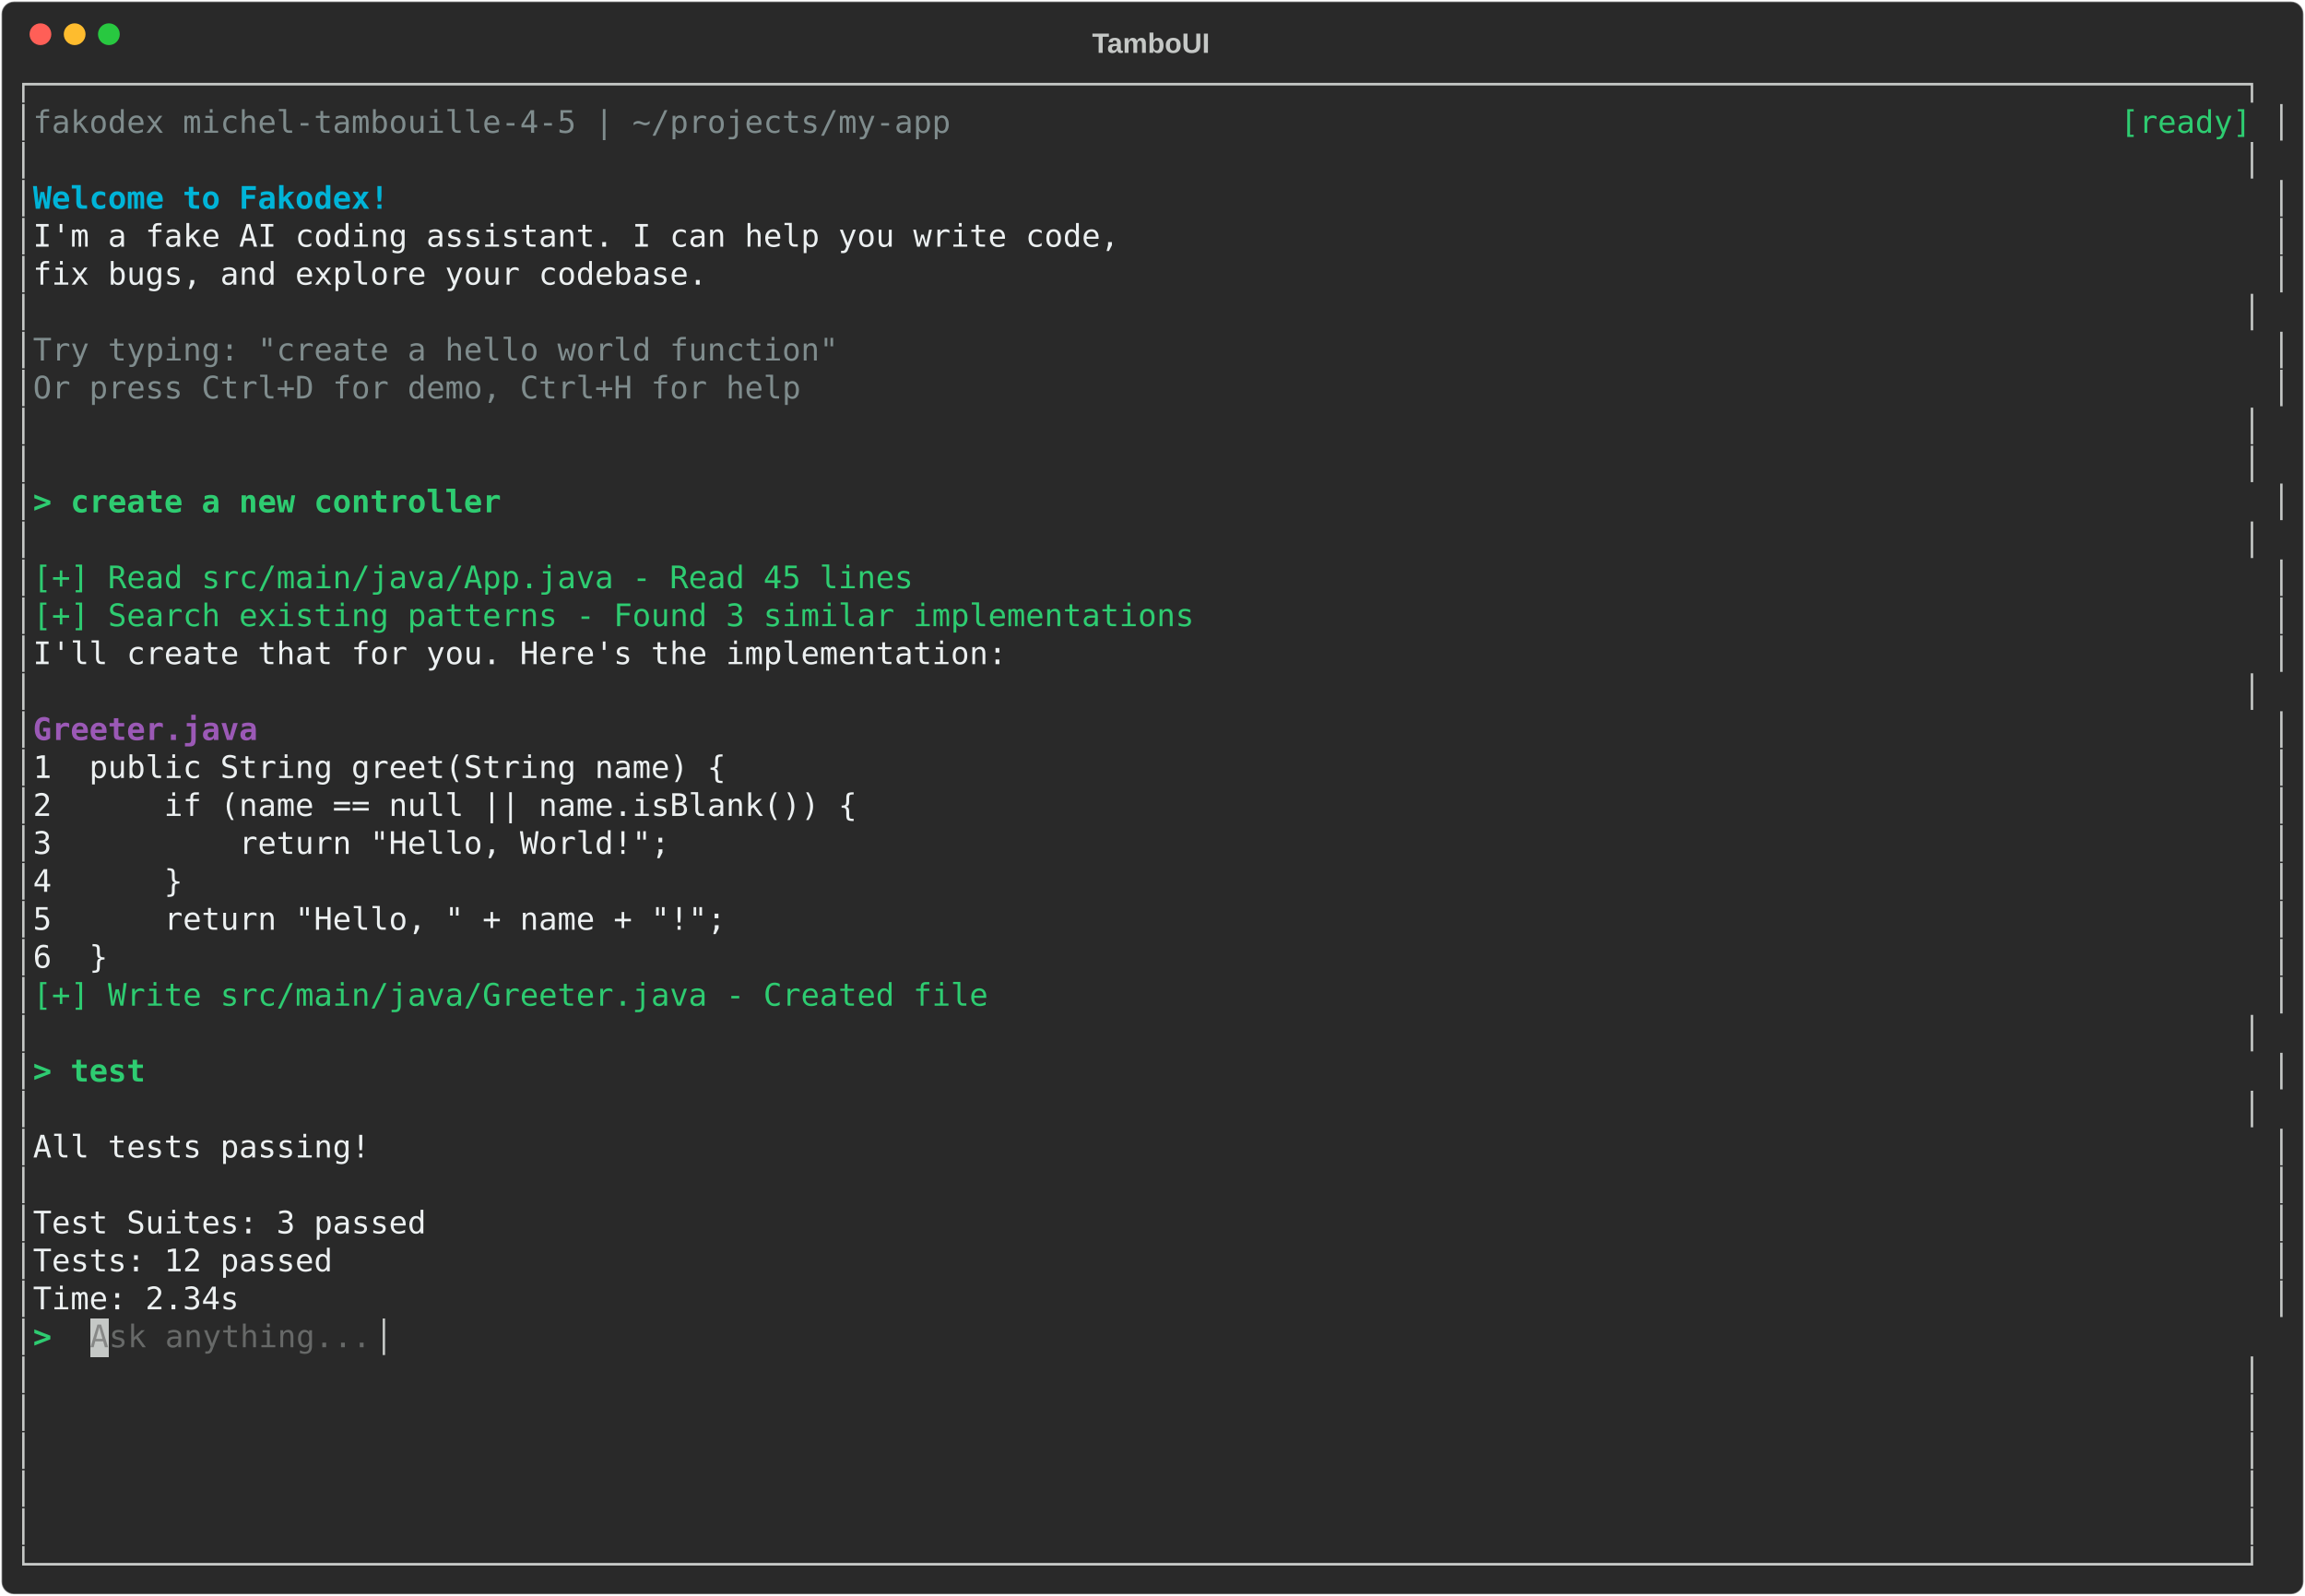
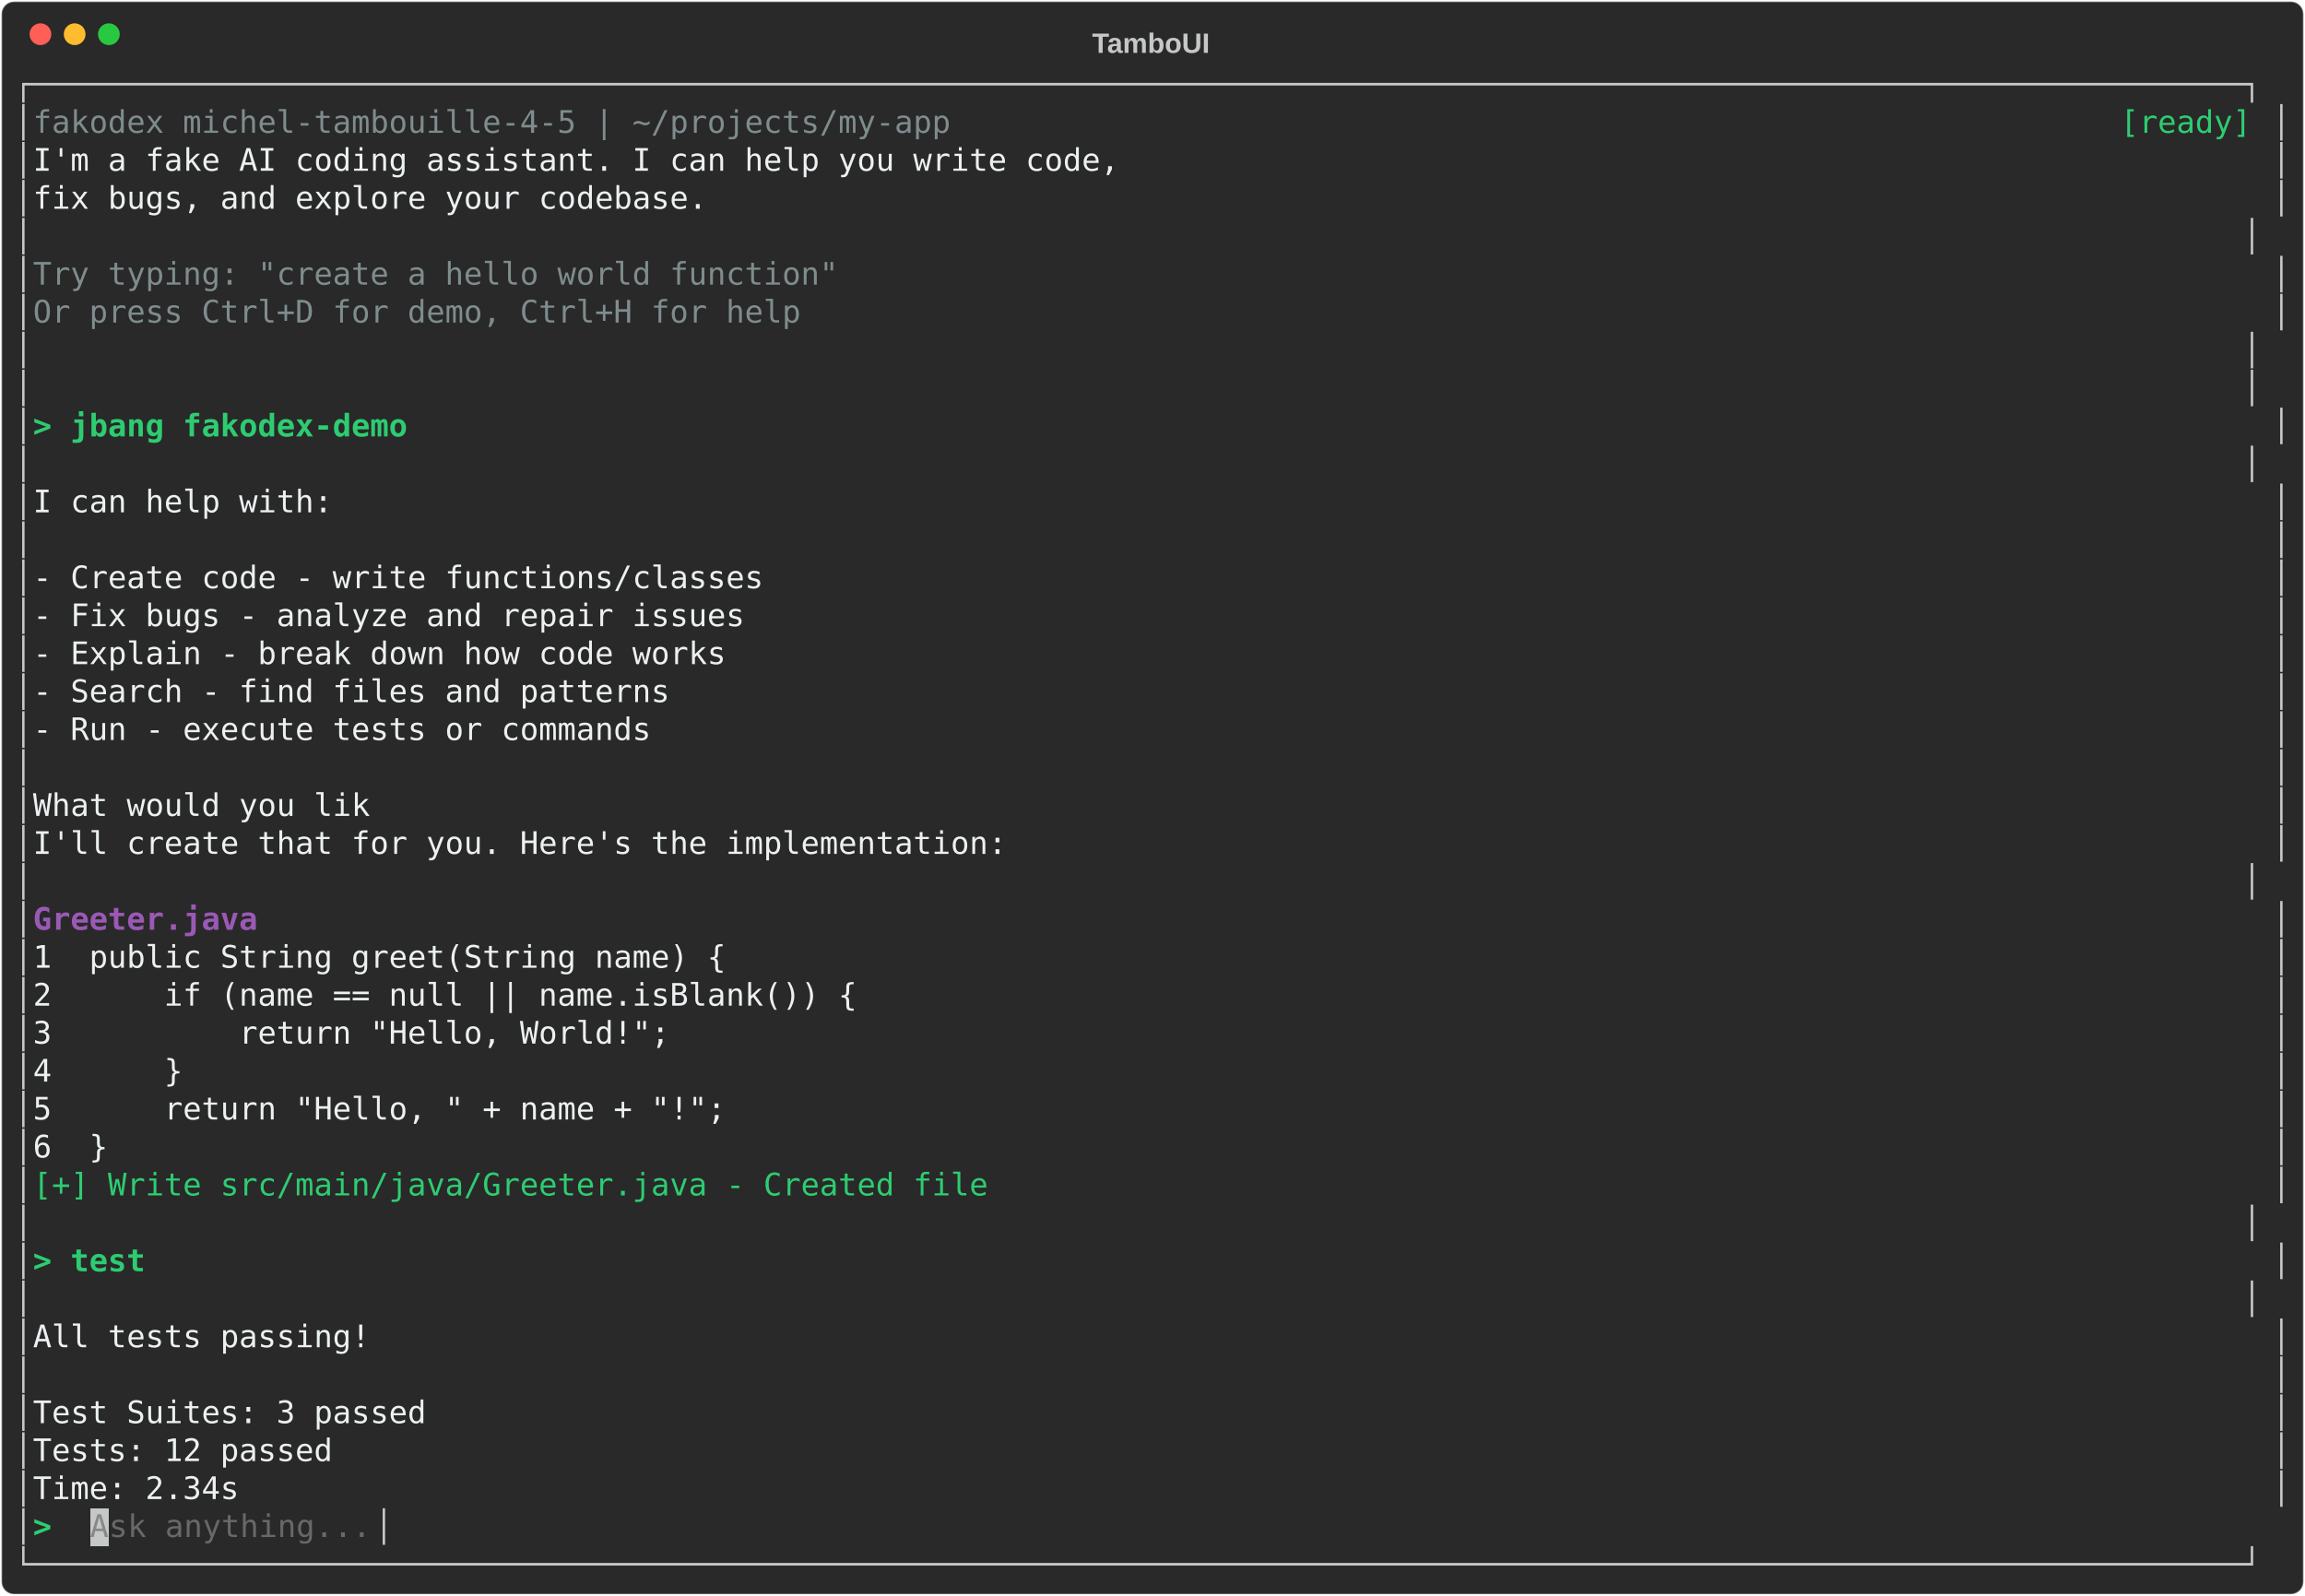
<svg xmlns="http://www.w3.org/2000/svg" class="rich-terminal" viewBox="0 0 1482 1026">
-   <style>    @font-face {        font-family: "Fira Code";        src: local("FiraCode-Regular"),                url("https://cdnjs.cloudflare.com/ajax/libs/firacode/6.2.0/woff2/FiraCode-Regular.woff2") format("woff2"),                url("https://cdnjs.cloudflare.com/ajax/libs/firacode/6.2.0/woff/FiraCode-Regular.woff") format("woff");        font-style: normal;        font-weight: 400;    }    @font-face {        font-family: "Fira Code";        src: local("FiraCode-Bold"),                url("https://cdnjs.cloudflare.com/ajax/libs/firacode/6.2.0/woff2/FiraCode-Bold.woff2") format("woff2"),                url("https://cdnjs.cloudflare.com/ajax/libs/firacode/6.2.0/woff/FiraCode-Bold.woff") format("woff");        font-style: bold;        font-weight: 700;    }    .terminal-2497212336-matrix {        font-family: Fira Code, monospace;        font-size: 20px;        line-height: 24.4px;        font-variant-east-asian: full-width;    }    .terminal-2497212336-title {        font-size: 18px;        font-weight: bold;        font-family: arial;    }    .terminal-2497212336-r1 { fill: #c5c8c6 }.terminal-2497212336-r2 { fill: #7f8c8d }.terminal-2497212336-r3 { fill: #2ecc71 }.terminal-2497212336-r4 { fill: #00b4d8;font-weight: bold }.terminal-2497212336-r5 { fill: #ecf0f1 }.terminal-2497212336-r6 { fill: #2ecc71;font-weight: bold }.terminal-2497212336-r7 { fill: #9b59b6;font-weight: bold }.terminal-2497212336-r8 { fill: #878887 }.terminal-2497212336-r9 { fill: #676968 }    </style>
+   <style>    @font-face {        font-family: "Fira Code";        src: local("FiraCode-Regular"),                url("https://cdnjs.cloudflare.com/ajax/libs/firacode/6.2.0/woff2/FiraCode-Regular.woff2") format("woff2"),                url("https://cdnjs.cloudflare.com/ajax/libs/firacode/6.2.0/woff/FiraCode-Regular.woff") format("woff");        font-style: normal;        font-weight: 400;    }    @font-face {        font-family: "Fira Code";        src: local("FiraCode-Bold"),                url("https://cdnjs.cloudflare.com/ajax/libs/firacode/6.2.0/woff2/FiraCode-Bold.woff2") format("woff2"),                url("https://cdnjs.cloudflare.com/ajax/libs/firacode/6.2.0/woff/FiraCode-Bold.woff") format("woff");        font-style: bold;        font-weight: 700;    }    .terminal-1453280501-matrix {        font-family: Fira Code, monospace;        font-size: 20px;        line-height: 24.4px;        font-variant-east-asian: full-width;    }    .terminal-1453280501-title {        font-size: 18px;        font-weight: bold;        font-family: arial;    }    .terminal-1453280501-r1 { fill: #c5c8c6 }.terminal-1453280501-r2 { fill: #7f8c8d }.terminal-1453280501-r3 { fill: #2ecc71 }.terminal-1453280501-r4 { fill: #ecf0f1 }.terminal-1453280501-r5 { fill: #2ecc71;font-weight: bold }.terminal-1453280501-r6 { fill: #9b59b6;font-weight: bold }.terminal-1453280501-r7 { fill: #878887 }.terminal-1453280501-r8 { fill: #676968 }    </style>
  <defs>
-     <clipPath id="terminal-2497212336-clip-terminal">
+     <clipPath id="terminal-1453280501-clip-terminal">
      <rect x="0" y="0" width="1463" height="975" />
    </clipPath>
-     <clipPath id="terminal-2497212336-line-0">
+     <clipPath id="terminal-1453280501-line-0">
      <rect x="0" y="1.5" width="1464" height="24.65" />
    </clipPath>
-     <clipPath id="terminal-2497212336-line-1">
+     <clipPath id="terminal-1453280501-line-1">
      <rect x="0" y="25.9" width="1464" height="24.65" />
    </clipPath>
-     <clipPath id="terminal-2497212336-line-2">
+     <clipPath id="terminal-1453280501-line-2">
      <rect x="0" y="50.3" width="1464" height="24.65" />
    </clipPath>
-     <clipPath id="terminal-2497212336-line-3">
+     <clipPath id="terminal-1453280501-line-3">
      <rect x="0" y="74.7" width="1464" height="24.65" />
    </clipPath>
-     <clipPath id="terminal-2497212336-line-4">
+     <clipPath id="terminal-1453280501-line-4">
      <rect x="0" y="99.1" width="1464" height="24.65" />
    </clipPath>
-     <clipPath id="terminal-2497212336-line-5">
+     <clipPath id="terminal-1453280501-line-5">
      <rect x="0" y="123.5" width="1464" height="24.65" />
    </clipPath>
-     <clipPath id="terminal-2497212336-line-6">
+     <clipPath id="terminal-1453280501-line-6">
      <rect x="0" y="147.9" width="1464" height="24.65" />
    </clipPath>
-     <clipPath id="terminal-2497212336-line-7">
+     <clipPath id="terminal-1453280501-line-7">
      <rect x="0" y="172.3" width="1464" height="24.65" />
    </clipPath>
-     <clipPath id="terminal-2497212336-line-8">
+     <clipPath id="terminal-1453280501-line-8">
      <rect x="0" y="196.7" width="1464" height="24.65" />
    </clipPath>
-     <clipPath id="terminal-2497212336-line-9">
+     <clipPath id="terminal-1453280501-line-9">
      <rect x="0" y="221.1" width="1464" height="24.65" />
    </clipPath>
-     <clipPath id="terminal-2497212336-line-10">
+     <clipPath id="terminal-1453280501-line-10">
      <rect x="0" y="245.5" width="1464" height="24.65" />
    </clipPath>
-     <clipPath id="terminal-2497212336-line-11">
+     <clipPath id="terminal-1453280501-line-11">
      <rect x="0" y="269.9" width="1464" height="24.65" />
    </clipPath>
-     <clipPath id="terminal-2497212336-line-12">
+     <clipPath id="terminal-1453280501-line-12">
      <rect x="0" y="294.3" width="1464" height="24.65" />
    </clipPath>
-     <clipPath id="terminal-2497212336-line-13">
+     <clipPath id="terminal-1453280501-line-13">
      <rect x="0" y="318.7" width="1464" height="24.65" />
    </clipPath>
-     <clipPath id="terminal-2497212336-line-14">
+     <clipPath id="terminal-1453280501-line-14">
      <rect x="0" y="343.1" width="1464" height="24.65" />
    </clipPath>
-     <clipPath id="terminal-2497212336-line-15">
+     <clipPath id="terminal-1453280501-line-15">
      <rect x="0" y="367.5" width="1464" height="24.65" />
    </clipPath>
-     <clipPath id="terminal-2497212336-line-16">
+     <clipPath id="terminal-1453280501-line-16">
      <rect x="0" y="391.9" width="1464" height="24.65" />
    </clipPath>
-     <clipPath id="terminal-2497212336-line-17">
+     <clipPath id="terminal-1453280501-line-17">
      <rect x="0" y="416.3" width="1464" height="24.65" />
    </clipPath>
-     <clipPath id="terminal-2497212336-line-18">
+     <clipPath id="terminal-1453280501-line-18">
      <rect x="0" y="440.7" width="1464" height="24.65" />
    </clipPath>
-     <clipPath id="terminal-2497212336-line-19">
+     <clipPath id="terminal-1453280501-line-19">
      <rect x="0" y="465.1" width="1464" height="24.65" />
    </clipPath>
-     <clipPath id="terminal-2497212336-line-20">
+     <clipPath id="terminal-1453280501-line-20">
      <rect x="0" y="489.5" width="1464" height="24.65" />
    </clipPath>
-     <clipPath id="terminal-2497212336-line-21">
+     <clipPath id="terminal-1453280501-line-21">
      <rect x="0" y="513.9" width="1464" height="24.65" />
    </clipPath>
-     <clipPath id="terminal-2497212336-line-22">
+     <clipPath id="terminal-1453280501-line-22">
      <rect x="0" y="538.3" width="1464" height="24.65" />
    </clipPath>
-     <clipPath id="terminal-2497212336-line-23">
+     <clipPath id="terminal-1453280501-line-23">
      <rect x="0" y="562.7" width="1464" height="24.65" />
    </clipPath>
-     <clipPath id="terminal-2497212336-line-24">
+     <clipPath id="terminal-1453280501-line-24">
      <rect x="0" y="587.1" width="1464" height="24.65" />
    </clipPath>
-     <clipPath id="terminal-2497212336-line-25">
+     <clipPath id="terminal-1453280501-line-25">
      <rect x="0" y="611.5" width="1464" height="24.65" />
    </clipPath>
-     <clipPath id="terminal-2497212336-line-26">
+     <clipPath id="terminal-1453280501-line-26">
      <rect x="0" y="635.9" width="1464" height="24.65" />
    </clipPath>
-     <clipPath id="terminal-2497212336-line-27">
+     <clipPath id="terminal-1453280501-line-27">
      <rect x="0" y="660.3" width="1464" height="24.65" />
    </clipPath>
-     <clipPath id="terminal-2497212336-line-28">
+     <clipPath id="terminal-1453280501-line-28">
      <rect x="0" y="684.7" width="1464" height="24.65" />
    </clipPath>
-     <clipPath id="terminal-2497212336-line-29">
+     <clipPath id="terminal-1453280501-line-29">
      <rect x="0" y="709.1" width="1464" height="24.65" />
    </clipPath>
-     <clipPath id="terminal-2497212336-line-30">
+     <clipPath id="terminal-1453280501-line-30">
      <rect x="0" y="733.5" width="1464" height="24.65" />
    </clipPath>
-     <clipPath id="terminal-2497212336-line-31">
+     <clipPath id="terminal-1453280501-line-31">
      <rect x="0" y="757.9" width="1464" height="24.65" />
    </clipPath>
-     <clipPath id="terminal-2497212336-line-32">
+     <clipPath id="terminal-1453280501-line-32">
      <rect x="0" y="782.3" width="1464" height="24.65" />
    </clipPath>
-     <clipPath id="terminal-2497212336-line-33">
+     <clipPath id="terminal-1453280501-line-33">
      <rect x="0" y="806.7" width="1464" height="24.65" />
    </clipPath>
-     <clipPath id="terminal-2497212336-line-34">
+     <clipPath id="terminal-1453280501-line-34">
      <rect x="0" y="831.1" width="1464" height="24.65" />
    </clipPath>
-     <clipPath id="terminal-2497212336-line-35">
+     <clipPath id="terminal-1453280501-line-35">
      <rect x="0" y="855.5" width="1464" height="24.65" />
    </clipPath>
-     <clipPath id="terminal-2497212336-line-36">
+     <clipPath id="terminal-1453280501-line-36">
      <rect x="0" y="879.9" width="1464" height="24.65" />
    </clipPath>
-     <clipPath id="terminal-2497212336-line-37">
+     <clipPath id="terminal-1453280501-line-37">
      <rect x="0" y="904.3" width="1464" height="24.65" />
    </clipPath>
-     <clipPath id="terminal-2497212336-line-38">
+     <clipPath id="terminal-1453280501-line-38">
      <rect x="0" y="928.7" width="1464" height="24.65" />
    </clipPath>
-     <clipPath id="terminal-2497212336-line-39">
+     <clipPath id="terminal-1453280501-line-39">
      <rect x="0" y="953.1" width="1464" height="24.65" />
    </clipPath>
  </defs>
  <rect fill="#292929" stroke="rgba(255,255,255,0.35)" stroke-width="1" x="1" y="1" width="1480" height="1024" rx="8" />
-   <text class="terminal-2497212336-title" fill="#c5c8c6" text-anchor="middle" x="740" y="34">TamboUI</text>
+   <text class="terminal-1453280501-title" fill="#c5c8c6" text-anchor="middle" x="740" y="34">TamboUI</text>
  <g transform="translate(26,22)">
    <circle cx="0" cy="0" r="7" fill="#ff5f57" />
    <circle cx="22" cy="0" r="7" fill="#febc2e" />
    <circle cx="44" cy="0" r="7" fill="#28c840" />
  </g>
-   <g transform="translate(9, 41)" clip-path="url(#terminal-2497212336-clip-terminal)">
-     <rect fill="#c5c8c6" x="48.8" y="806.7" width="12.2" height="24.65" shape-rendering="crispEdges" />
-     <g class="terminal-2497212336-matrix">
-       <text class="terminal-2497212336-r1" x="0" y="20" textLength="1464" clip-path="url(#terminal-2497212336-line-0)">┌──────────────────────────────────────────────────────────────────────────────────────────────────────────────────────┐</text>
-       <text class="terminal-2497212336-r1" x="0" y="44.4" textLength="12.2" clip-path="url(#terminal-2497212336-line-1)">│</text>
-       <text class="terminal-2497212336-r2" x="12.2" y="44.4" textLength="610" clip-path="url(#terminal-2497212336-line-1)"> fakodex michel-tambouille-4-5 | ~/projects/my-app</text>
-       <text class="terminal-2497212336-r3" x="1354.2" y="44.4" textLength="97.6" clip-path="url(#terminal-2497212336-line-1)">[ready] </text>
-       <text class="terminal-2497212336-r1" x="1451.8" y="44.4" textLength="12.2" clip-path="url(#terminal-2497212336-line-1)">│</text>
-       <text class="terminal-2497212336-r1" x="0" y="68.8" textLength="1464" clip-path="url(#terminal-2497212336-line-2)">│                                                                                                                      │</text>
-       <text class="terminal-2497212336-r1" x="0" y="93.2" textLength="12.2" clip-path="url(#terminal-2497212336-line-3)">│</text>
-       <text class="terminal-2497212336-r4" x="12.2" y="93.2" textLength="1439.6" clip-path="url(#terminal-2497212336-line-3)">  Welcome to Fakodex!                                                                                                 </text>
-       <text class="terminal-2497212336-r1" x="1451.8" y="93.2" textLength="12.2" clip-path="url(#terminal-2497212336-line-3)">│</text>
-       <text class="terminal-2497212336-r1" x="0" y="117.6" textLength="12.2" clip-path="url(#terminal-2497212336-line-4)">│</text>
-       <text class="terminal-2497212336-r5" x="12.2" y="117.6" textLength="1439.6" clip-path="url(#terminal-2497212336-line-4)">  I'm a fake AI coding assistant. I can help you write code,                                                          </text>
-       <text class="terminal-2497212336-r1" x="1451.8" y="117.6" textLength="12.2" clip-path="url(#terminal-2497212336-line-4)">│</text>
-       <text class="terminal-2497212336-r1" x="0" y="142" textLength="12.2" clip-path="url(#terminal-2497212336-line-5)">│</text>
-       <text class="terminal-2497212336-r5" x="12.2" y="142" textLength="1439.6" clip-path="url(#terminal-2497212336-line-5)">  fix bugs, and explore your codebase.                                                                                </text>
-       <text class="terminal-2497212336-r1" x="1451.8" y="142" textLength="12.2" clip-path="url(#terminal-2497212336-line-5)">│</text>
-       <text class="terminal-2497212336-r1" x="0" y="166.4" textLength="1464" clip-path="url(#terminal-2497212336-line-6)">│                                                                                                                      │</text>
-       <text class="terminal-2497212336-r1" x="0" y="190.8" textLength="12.2" clip-path="url(#terminal-2497212336-line-7)">│</text>
-       <text class="terminal-2497212336-r2" x="12.2" y="190.8" textLength="1439.6" clip-path="url(#terminal-2497212336-line-7)">  Try typing: "create a hello world function"                                                                         </text>
-       <text class="terminal-2497212336-r1" x="1451.8" y="190.8" textLength="12.2" clip-path="url(#terminal-2497212336-line-7)">│</text>
-       <text class="terminal-2497212336-r1" x="0" y="215.2" textLength="12.2" clip-path="url(#terminal-2497212336-line-8)">│</text>
-       <text class="terminal-2497212336-r2" x="12.2" y="215.2" textLength="1439.6" clip-path="url(#terminal-2497212336-line-8)">  Or press Ctrl+D for demo, Ctrl+H for help                                                                           </text>
-       <text class="terminal-2497212336-r1" x="1451.8" y="215.2" textLength="12.2" clip-path="url(#terminal-2497212336-line-8)">│</text>
-       <text class="terminal-2497212336-r1" x="0" y="239.6" textLength="1464" clip-path="url(#terminal-2497212336-line-9)">│                                                                                                                      │</text>
-       <text class="terminal-2497212336-r1" x="0" y="264" textLength="1464" clip-path="url(#terminal-2497212336-line-10)">│                                                                                                                      │</text>
-       <text class="terminal-2497212336-r1" x="0" y="288.4" textLength="12.2" clip-path="url(#terminal-2497212336-line-11)">│</text>
-       <text class="terminal-2497212336-r6" x="12.2" y="288.4" textLength="1439.6" clip-path="url(#terminal-2497212336-line-11)">&gt; create a new controller                                                                                             </text>
-       <text class="terminal-2497212336-r1" x="1451.8" y="288.4" textLength="12.2" clip-path="url(#terminal-2497212336-line-11)">│</text>
-       <text class="terminal-2497212336-r1" x="0" y="312.8" textLength="1464" clip-path="url(#terminal-2497212336-line-12)">│                                                                                                                      │</text>
-       <text class="terminal-2497212336-r1" x="0" y="337.2" textLength="12.2" clip-path="url(#terminal-2497212336-line-13)">│</text>
-       <text class="terminal-2497212336-r3" x="12.2" y="337.2" textLength="1439.6" clip-path="url(#terminal-2497212336-line-13)">  [+] Read src/main/java/App.java - Read 45 lines                                                                     </text>
-       <text class="terminal-2497212336-r1" x="1451.8" y="337.2" textLength="12.2" clip-path="url(#terminal-2497212336-line-13)">│</text>
-       <text class="terminal-2497212336-r1" x="0" y="361.6" textLength="12.2" clip-path="url(#terminal-2497212336-line-14)">│</text>
-       <text class="terminal-2497212336-r3" x="12.2" y="361.6" textLength="1439.6" clip-path="url(#terminal-2497212336-line-14)">  [+] Search existing patterns - Found 3 similar implementations                                                      </text>
-       <text class="terminal-2497212336-r1" x="1451.8" y="361.6" textLength="12.2" clip-path="url(#terminal-2497212336-line-14)">│</text>
-       <text class="terminal-2497212336-r1" x="0" y="386" textLength="12.2" clip-path="url(#terminal-2497212336-line-15)">│</text>
-       <text class="terminal-2497212336-r5" x="12.2" y="386" textLength="1439.6" clip-path="url(#terminal-2497212336-line-15)">  I'll create that for you. Here's the implementation:                                                                </text>
-       <text class="terminal-2497212336-r1" x="1451.8" y="386" textLength="12.2" clip-path="url(#terminal-2497212336-line-15)">│</text>
-       <text class="terminal-2497212336-r1" x="0" y="410.4" textLength="1464" clip-path="url(#terminal-2497212336-line-16)">│                                                                                                                      │</text>
-       <text class="terminal-2497212336-r1" x="0" y="434.8" textLength="12.2" clip-path="url(#terminal-2497212336-line-17)">│</text>
-       <text class="terminal-2497212336-r7" x="12.2" y="434.8" textLength="1439.6" clip-path="url(#terminal-2497212336-line-17)">  Greeter.java                                                                                                        </text>
-       <text class="terminal-2497212336-r1" x="1451.8" y="434.8" textLength="12.2" clip-path="url(#terminal-2497212336-line-17)">│</text>
-       <text class="terminal-2497212336-r1" x="0" y="459.2" textLength="12.2" clip-path="url(#terminal-2497212336-line-18)">│</text>
-       <text class="terminal-2497212336-r5" x="12.2" y="459.2" textLength="1439.6" clip-path="url(#terminal-2497212336-line-18)">    1  public String greet(String name) {                                                                             </text>
-       <text class="terminal-2497212336-r1" x="1451.8" y="459.2" textLength="12.2" clip-path="url(#terminal-2497212336-line-18)">│</text>
-       <text class="terminal-2497212336-r1" x="0" y="483.6" textLength="12.2" clip-path="url(#terminal-2497212336-line-19)">│</text>
-       <text class="terminal-2497212336-r5" x="12.2" y="483.6" textLength="1439.6" clip-path="url(#terminal-2497212336-line-19)">    2      if (name == null || name.isBlank()) {                                                                      </text>
-       <text class="terminal-2497212336-r1" x="1451.8" y="483.6" textLength="12.2" clip-path="url(#terminal-2497212336-line-19)">│</text>
-       <text class="terminal-2497212336-r1" x="0" y="508" textLength="12.2" clip-path="url(#terminal-2497212336-line-20)">│</text>
-       <text class="terminal-2497212336-r5" x="12.2" y="508" textLength="1439.6" clip-path="url(#terminal-2497212336-line-20)">    3          return "Hello, World!";                                                                                </text>
-       <text class="terminal-2497212336-r1" x="1451.8" y="508" textLength="12.2" clip-path="url(#terminal-2497212336-line-20)">│</text>
-       <text class="terminal-2497212336-r1" x="0" y="532.4" textLength="12.2" clip-path="url(#terminal-2497212336-line-21)">│</text>
-       <text class="terminal-2497212336-r5" x="12.2" y="532.4" textLength="1439.6" clip-path="url(#terminal-2497212336-line-21)">    4      }                                                                                                          </text>
-       <text class="terminal-2497212336-r1" x="1451.8" y="532.4" textLength="12.2" clip-path="url(#terminal-2497212336-line-21)">│</text>
-       <text class="terminal-2497212336-r1" x="0" y="556.8" textLength="12.2" clip-path="url(#terminal-2497212336-line-22)">│</text>
-       <text class="terminal-2497212336-r5" x="12.2" y="556.8" textLength="1439.6" clip-path="url(#terminal-2497212336-line-22)">    5      return "Hello, " + name + "!";                                                                             </text>
-       <text class="terminal-2497212336-r1" x="1451.8" y="556.8" textLength="12.2" clip-path="url(#terminal-2497212336-line-22)">│</text>
-       <text class="terminal-2497212336-r1" x="0" y="581.2" textLength="12.2" clip-path="url(#terminal-2497212336-line-23)">│</text>
-       <text class="terminal-2497212336-r5" x="12.2" y="581.2" textLength="1439.6" clip-path="url(#terminal-2497212336-line-23)">    6  }                                                                                                              </text>
-       <text class="terminal-2497212336-r1" x="1451.8" y="581.2" textLength="12.2" clip-path="url(#terminal-2497212336-line-23)">│</text>
-       <text class="terminal-2497212336-r1" x="0" y="605.6" textLength="12.2" clip-path="url(#terminal-2497212336-line-24)">│</text>
-       <text class="terminal-2497212336-r3" x="12.2" y="605.6" textLength="1439.6" clip-path="url(#terminal-2497212336-line-24)">  [+] Write src/main/java/Greeter.java - Created file                                                                 </text>
-       <text class="terminal-2497212336-r1" x="1451.8" y="605.6" textLength="12.2" clip-path="url(#terminal-2497212336-line-24)">│</text>
-       <text class="terminal-2497212336-r1" x="0" y="630" textLength="1464" clip-path="url(#terminal-2497212336-line-25)">│                                                                                                                      │</text>
-       <text class="terminal-2497212336-r1" x="0" y="654.4" textLength="12.2" clip-path="url(#terminal-2497212336-line-26)">│</text>
-       <text class="terminal-2497212336-r6" x="12.2" y="654.4" textLength="1439.6" clip-path="url(#terminal-2497212336-line-26)">&gt; test                                                                                                                </text>
-       <text class="terminal-2497212336-r1" x="1451.8" y="654.4" textLength="12.2" clip-path="url(#terminal-2497212336-line-26)">│</text>
-       <text class="terminal-2497212336-r1" x="0" y="678.8" textLength="1464" clip-path="url(#terminal-2497212336-line-27)">│                                                                                                                      │</text>
-       <text class="terminal-2497212336-r1" x="0" y="703.2" textLength="12.2" clip-path="url(#terminal-2497212336-line-28)">│</text>
-       <text class="terminal-2497212336-r5" x="12.2" y="703.2" textLength="1439.6" clip-path="url(#terminal-2497212336-line-28)">  All tests passing!                                                                                                  </text>
-       <text class="terminal-2497212336-r1" x="1451.8" y="703.2" textLength="12.2" clip-path="url(#terminal-2497212336-line-28)">│</text>
-       <text class="terminal-2497212336-r1" x="0" y="727.6" textLength="12.2" clip-path="url(#terminal-2497212336-line-29)">│</text>
-       <text class="terminal-2497212336-r1" x="1451.8" y="727.6" textLength="12.2" clip-path="url(#terminal-2497212336-line-29)">│</text>
-       <text class="terminal-2497212336-r1" x="0" y="752" textLength="12.2" clip-path="url(#terminal-2497212336-line-30)">│</text>
-       <text class="terminal-2497212336-r5" x="12.2" y="752" textLength="1439.6" clip-path="url(#terminal-2497212336-line-30)">  Test Suites: 3 passed                                                                                               </text>
-       <text class="terminal-2497212336-r1" x="1451.8" y="752" textLength="12.2" clip-path="url(#terminal-2497212336-line-30)">│</text>
-       <text class="terminal-2497212336-r1" x="0" y="776.4" textLength="12.2" clip-path="url(#terminal-2497212336-line-31)">│</text>
-       <text class="terminal-2497212336-r5" x="12.2" y="776.4" textLength="1439.6" clip-path="url(#terminal-2497212336-line-31)">  Tests: 12 passed                                                                                                    </text>
-       <text class="terminal-2497212336-r1" x="1451.8" y="776.4" textLength="12.2" clip-path="url(#terminal-2497212336-line-31)">│</text>
-       <text class="terminal-2497212336-r1" x="0" y="800.8" textLength="12.2" clip-path="url(#terminal-2497212336-line-32)">│</text>
-       <text class="terminal-2497212336-r5" x="12.2" y="800.8" textLength="1439.6" clip-path="url(#terminal-2497212336-line-32)">  Time: 2.34s                                                                                                         </text>
-       <text class="terminal-2497212336-r1" x="1451.8" y="800.8" textLength="12.2" clip-path="url(#terminal-2497212336-line-32)">│</text>
-       <text class="terminal-2497212336-r1" x="0" y="825.2" textLength="12.2" clip-path="url(#terminal-2497212336-line-33)">│</text>
-       <text class="terminal-2497212336-r6" x="12.2" y="825.2" textLength="36.6" clip-path="url(#terminal-2497212336-line-33)"> &gt; </text>
-       <text class="terminal-2497212336-r8" x="48.8" y="825.2" textLength="12.2" clip-path="url(#terminal-2497212336-line-33)">A</text>
-       <text class="terminal-2497212336-r9" x="61" y="825.2" textLength="170.8" clip-path="url(#terminal-2497212336-line-33)">sk anything...</text>
-       <text class="terminal-2497212336-r1" x="231.8" y="825.2" textLength="1232.2" clip-path="url(#terminal-2497212336-line-33)">                                                                                                    │</text>
-       <text class="terminal-2497212336-r1" x="0" y="849.6" textLength="1464" clip-path="url(#terminal-2497212336-line-34)">│                                                                                                                      │</text>
-       <text class="terminal-2497212336-r1" x="0" y="874" textLength="1464" clip-path="url(#terminal-2497212336-line-35)">│                                                                                                                      │</text>
-       <text class="terminal-2497212336-r1" x="0" y="898.4" textLength="1464" clip-path="url(#terminal-2497212336-line-36)">│                                                                                                                      │</text>
-       <text class="terminal-2497212336-r1" x="0" y="922.8" textLength="1464" clip-path="url(#terminal-2497212336-line-37)">│                                                                                                                      │</text>
-       <text class="terminal-2497212336-r1" x="0" y="947.2" textLength="1464" clip-path="url(#terminal-2497212336-line-38)">│                                                                                                                      │</text>
-       <text class="terminal-2497212336-r1" x="0" y="971.6" textLength="1464" clip-path="url(#terminal-2497212336-line-39)">└──────────────────────────────────────────────────────────────────────────────────────────────────────────────────────┘</text>
+   <g transform="translate(9, 41)" clip-path="url(#terminal-1453280501-clip-terminal)">
+     <rect fill="#c5c8c6" x="48.8" y="928.7" width="12.2" height="24.65" shape-rendering="crispEdges" />
+     <g class="terminal-1453280501-matrix">
+       <text class="terminal-1453280501-r1" x="0" y="20" textLength="1464" clip-path="url(#terminal-1453280501-line-0)">┌──────────────────────────────────────────────────────────────────────────────────────────────────────────────────────┐</text>
+       <text class="terminal-1453280501-r1" x="0" y="44.4" textLength="12.2" clip-path="url(#terminal-1453280501-line-1)">│</text>
+       <text class="terminal-1453280501-r2" x="12.2" y="44.4" textLength="610" clip-path="url(#terminal-1453280501-line-1)"> fakodex michel-tambouille-4-5 | ~/projects/my-app</text>
+       <text class="terminal-1453280501-r3" x="1354.2" y="44.4" textLength="97.6" clip-path="url(#terminal-1453280501-line-1)">[ready] </text>
+       <text class="terminal-1453280501-r1" x="1451.8" y="44.4" textLength="12.2" clip-path="url(#terminal-1453280501-line-1)">│</text>
+       <text class="terminal-1453280501-r1" x="0" y="68.8" textLength="12.2" clip-path="url(#terminal-1453280501-line-2)">│</text>
+       <text class="terminal-1453280501-r4" x="12.2" y="68.8" textLength="1439.6" clip-path="url(#terminal-1453280501-line-2)">  I'm a fake AI coding assistant. I can help you write code,                                                          </text>
+       <text class="terminal-1453280501-r1" x="1451.8" y="68.8" textLength="12.2" clip-path="url(#terminal-1453280501-line-2)">│</text>
+       <text class="terminal-1453280501-r1" x="0" y="93.2" textLength="12.2" clip-path="url(#terminal-1453280501-line-3)">│</text>
+       <text class="terminal-1453280501-r4" x="12.2" y="93.2" textLength="1439.6" clip-path="url(#terminal-1453280501-line-3)">  fix bugs, and explore your codebase.                                                                                </text>
+       <text class="terminal-1453280501-r1" x="1451.8" y="93.2" textLength="12.2" clip-path="url(#terminal-1453280501-line-3)">│</text>
+       <text class="terminal-1453280501-r1" x="0" y="117.6" textLength="1464" clip-path="url(#terminal-1453280501-line-4)">│                                                                                                                      │</text>
+       <text class="terminal-1453280501-r1" x="0" y="142" textLength="12.2" clip-path="url(#terminal-1453280501-line-5)">│</text>
+       <text class="terminal-1453280501-r2" x="12.2" y="142" textLength="1439.6" clip-path="url(#terminal-1453280501-line-5)">  Try typing: "create a hello world function"                                                                         </text>
+       <text class="terminal-1453280501-r1" x="1451.8" y="142" textLength="12.2" clip-path="url(#terminal-1453280501-line-5)">│</text>
+       <text class="terminal-1453280501-r1" x="0" y="166.4" textLength="12.2" clip-path="url(#terminal-1453280501-line-6)">│</text>
+       <text class="terminal-1453280501-r2" x="12.2" y="166.4" textLength="1439.6" clip-path="url(#terminal-1453280501-line-6)">  Or press Ctrl+D for demo, Ctrl+H for help                                                                           </text>
+       <text class="terminal-1453280501-r1" x="1451.8" y="166.4" textLength="12.2" clip-path="url(#terminal-1453280501-line-6)">│</text>
+       <text class="terminal-1453280501-r1" x="0" y="190.8" textLength="1464" clip-path="url(#terminal-1453280501-line-7)">│                                                                                                                      │</text>
+       <text class="terminal-1453280501-r1" x="0" y="215.2" textLength="1464" clip-path="url(#terminal-1453280501-line-8)">│                                                                                                                      │</text>
+       <text class="terminal-1453280501-r1" x="0" y="239.6" textLength="12.2" clip-path="url(#terminal-1453280501-line-9)">│</text>
+       <text class="terminal-1453280501-r5" x="12.2" y="239.6" textLength="1439.6" clip-path="url(#terminal-1453280501-line-9)">&gt; jbang fakodex-demo                                                                                                  </text>
+       <text class="terminal-1453280501-r1" x="1451.8" y="239.6" textLength="12.2" clip-path="url(#terminal-1453280501-line-9)">│</text>
+       <text class="terminal-1453280501-r1" x="0" y="264" textLength="1464" clip-path="url(#terminal-1453280501-line-10)">│                                                                                                                      │</text>
+       <text class="terminal-1453280501-r1" x="0" y="288.4" textLength="12.2" clip-path="url(#terminal-1453280501-line-11)">│</text>
+       <text class="terminal-1453280501-r4" x="12.2" y="288.4" textLength="1439.6" clip-path="url(#terminal-1453280501-line-11)">  I can help with:                                                                                                    </text>
+       <text class="terminal-1453280501-r1" x="1451.8" y="288.4" textLength="12.2" clip-path="url(#terminal-1453280501-line-11)">│</text>
+       <text class="terminal-1453280501-r1" x="0" y="312.8" textLength="12.2" clip-path="url(#terminal-1453280501-line-12)">│</text>
+       <text class="terminal-1453280501-r1" x="1451.8" y="312.8" textLength="12.2" clip-path="url(#terminal-1453280501-line-12)">│</text>
+       <text class="terminal-1453280501-r1" x="0" y="337.2" textLength="12.2" clip-path="url(#terminal-1453280501-line-13)">│</text>
+       <text class="terminal-1453280501-r4" x="12.2" y="337.2" textLength="1439.6" clip-path="url(#terminal-1453280501-line-13)">  - Create code - write functions/classes                                                                             </text>
+       <text class="terminal-1453280501-r1" x="1451.8" y="337.2" textLength="12.2" clip-path="url(#terminal-1453280501-line-13)">│</text>
+       <text class="terminal-1453280501-r1" x="0" y="361.6" textLength="12.2" clip-path="url(#terminal-1453280501-line-14)">│</text>
+       <text class="terminal-1453280501-r4" x="12.2" y="361.6" textLength="1439.6" clip-path="url(#terminal-1453280501-line-14)">  - Fix bugs - analyze and repair issues                                                                              </text>
+       <text class="terminal-1453280501-r1" x="1451.8" y="361.6" textLength="12.2" clip-path="url(#terminal-1453280501-line-14)">│</text>
+       <text class="terminal-1453280501-r1" x="0" y="386" textLength="12.2" clip-path="url(#terminal-1453280501-line-15)">│</text>
+       <text class="terminal-1453280501-r4" x="12.2" y="386" textLength="1439.6" clip-path="url(#terminal-1453280501-line-15)">  - Explain - break down how code works                                                                               </text>
+       <text class="terminal-1453280501-r1" x="1451.8" y="386" textLength="12.2" clip-path="url(#terminal-1453280501-line-15)">│</text>
+       <text class="terminal-1453280501-r1" x="0" y="410.4" textLength="12.2" clip-path="url(#terminal-1453280501-line-16)">│</text>
+       <text class="terminal-1453280501-r4" x="12.2" y="410.4" textLength="1439.6" clip-path="url(#terminal-1453280501-line-16)">  - Search - find files and patterns                                                                                  </text>
+       <text class="terminal-1453280501-r1" x="1451.8" y="410.4" textLength="12.2" clip-path="url(#terminal-1453280501-line-16)">│</text>
+       <text class="terminal-1453280501-r1" x="0" y="434.8" textLength="12.2" clip-path="url(#terminal-1453280501-line-17)">│</text>
+       <text class="terminal-1453280501-r4" x="12.2" y="434.8" textLength="1439.6" clip-path="url(#terminal-1453280501-line-17)">  - Run - execute tests or commands                                                                                   </text>
+       <text class="terminal-1453280501-r1" x="1451.8" y="434.8" textLength="12.2" clip-path="url(#terminal-1453280501-line-17)">│</text>
+       <text class="terminal-1453280501-r1" x="0" y="459.2" textLength="12.2" clip-path="url(#terminal-1453280501-line-18)">│</text>
+       <text class="terminal-1453280501-r1" x="1451.8" y="459.2" textLength="12.2" clip-path="url(#terminal-1453280501-line-18)">│</text>
+       <text class="terminal-1453280501-r1" x="0" y="483.6" textLength="12.2" clip-path="url(#terminal-1453280501-line-19)">│</text>
+       <text class="terminal-1453280501-r4" x="12.2" y="483.6" textLength="1439.6" clip-path="url(#terminal-1453280501-line-19)">  What would you lik                                                                                                  </text>
+       <text class="terminal-1453280501-r1" x="1451.8" y="483.6" textLength="12.2" clip-path="url(#terminal-1453280501-line-19)">│</text>
+       <text class="terminal-1453280501-r1" x="0" y="508" textLength="12.2" clip-path="url(#terminal-1453280501-line-20)">│</text>
+       <text class="terminal-1453280501-r4" x="12.2" y="508" textLength="1439.6" clip-path="url(#terminal-1453280501-line-20)">  I'll create that for you. Here's the implementation:                                                                </text>
+       <text class="terminal-1453280501-r1" x="1451.8" y="508" textLength="12.2" clip-path="url(#terminal-1453280501-line-20)">│</text>
+       <text class="terminal-1453280501-r1" x="0" y="532.4" textLength="1464" clip-path="url(#terminal-1453280501-line-21)">│                                                                                                                      │</text>
+       <text class="terminal-1453280501-r1" x="0" y="556.8" textLength="12.2" clip-path="url(#terminal-1453280501-line-22)">│</text>
+       <text class="terminal-1453280501-r6" x="12.2" y="556.8" textLength="1439.6" clip-path="url(#terminal-1453280501-line-22)">  Greeter.java                                                                                                        </text>
+       <text class="terminal-1453280501-r1" x="1451.8" y="556.8" textLength="12.2" clip-path="url(#terminal-1453280501-line-22)">│</text>
+       <text class="terminal-1453280501-r1" x="0" y="581.2" textLength="12.2" clip-path="url(#terminal-1453280501-line-23)">│</text>
+       <text class="terminal-1453280501-r4" x="12.2" y="581.2" textLength="1439.6" clip-path="url(#terminal-1453280501-line-23)">    1  public String greet(String name) {                                                                             </text>
+       <text class="terminal-1453280501-r1" x="1451.8" y="581.2" textLength="12.2" clip-path="url(#terminal-1453280501-line-23)">│</text>
+       <text class="terminal-1453280501-r1" x="0" y="605.6" textLength="12.2" clip-path="url(#terminal-1453280501-line-24)">│</text>
+       <text class="terminal-1453280501-r4" x="12.2" y="605.6" textLength="1439.6" clip-path="url(#terminal-1453280501-line-24)">    2      if (name == null || name.isBlank()) {                                                                      </text>
+       <text class="terminal-1453280501-r1" x="1451.8" y="605.6" textLength="12.2" clip-path="url(#terminal-1453280501-line-24)">│</text>
+       <text class="terminal-1453280501-r1" x="0" y="630" textLength="12.2" clip-path="url(#terminal-1453280501-line-25)">│</text>
+       <text class="terminal-1453280501-r4" x="12.2" y="630" textLength="1439.6" clip-path="url(#terminal-1453280501-line-25)">    3          return "Hello, World!";                                                                                </text>
+       <text class="terminal-1453280501-r1" x="1451.8" y="630" textLength="12.2" clip-path="url(#terminal-1453280501-line-25)">│</text>
+       <text class="terminal-1453280501-r1" x="0" y="654.4" textLength="12.2" clip-path="url(#terminal-1453280501-line-26)">│</text>
+       <text class="terminal-1453280501-r4" x="12.2" y="654.4" textLength="1439.6" clip-path="url(#terminal-1453280501-line-26)">    4      }                                                                                                          </text>
+       <text class="terminal-1453280501-r1" x="1451.8" y="654.4" textLength="12.2" clip-path="url(#terminal-1453280501-line-26)">│</text>
+       <text class="terminal-1453280501-r1" x="0" y="678.8" textLength="12.2" clip-path="url(#terminal-1453280501-line-27)">│</text>
+       <text class="terminal-1453280501-r4" x="12.2" y="678.8" textLength="1439.6" clip-path="url(#terminal-1453280501-line-27)">    5      return "Hello, " + name + "!";                                                                             </text>
+       <text class="terminal-1453280501-r1" x="1451.8" y="678.8" textLength="12.2" clip-path="url(#terminal-1453280501-line-27)">│</text>
+       <text class="terminal-1453280501-r1" x="0" y="703.2" textLength="12.2" clip-path="url(#terminal-1453280501-line-28)">│</text>
+       <text class="terminal-1453280501-r4" x="12.2" y="703.2" textLength="1439.6" clip-path="url(#terminal-1453280501-line-28)">    6  }                                                                                                              </text>
+       <text class="terminal-1453280501-r1" x="1451.8" y="703.2" textLength="12.2" clip-path="url(#terminal-1453280501-line-28)">│</text>
+       <text class="terminal-1453280501-r1" x="0" y="727.6" textLength="12.2" clip-path="url(#terminal-1453280501-line-29)">│</text>
+       <text class="terminal-1453280501-r3" x="12.2" y="727.6" textLength="1439.6" clip-path="url(#terminal-1453280501-line-29)">  [+] Write src/main/java/Greeter.java - Created file                                                                 </text>
+       <text class="terminal-1453280501-r1" x="1451.8" y="727.6" textLength="12.2" clip-path="url(#terminal-1453280501-line-29)">│</text>
+       <text class="terminal-1453280501-r1" x="0" y="752" textLength="1464" clip-path="url(#terminal-1453280501-line-30)">│                                                                                                                      │</text>
+       <text class="terminal-1453280501-r1" x="0" y="776.4" textLength="12.2" clip-path="url(#terminal-1453280501-line-31)">│</text>
+       <text class="terminal-1453280501-r5" x="12.2" y="776.4" textLength="1439.6" clip-path="url(#terminal-1453280501-line-31)">&gt; test                                                                                                                </text>
+       <text class="terminal-1453280501-r1" x="1451.8" y="776.4" textLength="12.2" clip-path="url(#terminal-1453280501-line-31)">│</text>
+       <text class="terminal-1453280501-r1" x="0" y="800.8" textLength="1464" clip-path="url(#terminal-1453280501-line-32)">│                                                                                                                      │</text>
+       <text class="terminal-1453280501-r1" x="0" y="825.2" textLength="12.2" clip-path="url(#terminal-1453280501-line-33)">│</text>
+       <text class="terminal-1453280501-r4" x="12.2" y="825.2" textLength="1439.6" clip-path="url(#terminal-1453280501-line-33)">  All tests passing!                                                                                                  </text>
+       <text class="terminal-1453280501-r1" x="1451.8" y="825.2" textLength="12.2" clip-path="url(#terminal-1453280501-line-33)">│</text>
+       <text class="terminal-1453280501-r1" x="0" y="849.6" textLength="12.2" clip-path="url(#terminal-1453280501-line-34)">│</text>
+       <text class="terminal-1453280501-r1" x="1451.8" y="849.6" textLength="12.2" clip-path="url(#terminal-1453280501-line-34)">│</text>
+       <text class="terminal-1453280501-r1" x="0" y="874" textLength="12.2" clip-path="url(#terminal-1453280501-line-35)">│</text>
+       <text class="terminal-1453280501-r4" x="12.2" y="874" textLength="1439.6" clip-path="url(#terminal-1453280501-line-35)">  Test Suites: 3 passed                                                                                               </text>
+       <text class="terminal-1453280501-r1" x="1451.8" y="874" textLength="12.2" clip-path="url(#terminal-1453280501-line-35)">│</text>
+       <text class="terminal-1453280501-r1" x="0" y="898.4" textLength="12.2" clip-path="url(#terminal-1453280501-line-36)">│</text>
+       <text class="terminal-1453280501-r4" x="12.2" y="898.4" textLength="1439.6" clip-path="url(#terminal-1453280501-line-36)">  Tests: 12 passed                                                                                                    </text>
+       <text class="terminal-1453280501-r1" x="1451.8" y="898.4" textLength="12.2" clip-path="url(#terminal-1453280501-line-36)">│</text>
+       <text class="terminal-1453280501-r1" x="0" y="922.8" textLength="12.2" clip-path="url(#terminal-1453280501-line-37)">│</text>
+       <text class="terminal-1453280501-r4" x="12.2" y="922.8" textLength="1439.6" clip-path="url(#terminal-1453280501-line-37)">  Time: 2.34s                                                                                                         </text>
+       <text class="terminal-1453280501-r1" x="1451.8" y="922.8" textLength="12.2" clip-path="url(#terminal-1453280501-line-37)">│</text>
+       <text class="terminal-1453280501-r1" x="0" y="947.2" textLength="12.2" clip-path="url(#terminal-1453280501-line-38)">│</text>
+       <text class="terminal-1453280501-r5" x="12.2" y="947.2" textLength="36.6" clip-path="url(#terminal-1453280501-line-38)"> &gt; </text>
+       <text class="terminal-1453280501-r7" x="48.8" y="947.2" textLength="12.2" clip-path="url(#terminal-1453280501-line-38)">A</text>
+       <text class="terminal-1453280501-r8" x="61" y="947.2" textLength="170.8" clip-path="url(#terminal-1453280501-line-38)">sk anything...</text>
+       <text class="terminal-1453280501-r1" x="231.8" y="947.2" textLength="1232.2" clip-path="url(#terminal-1453280501-line-38)">                                                                                                    │</text>
+       <text class="terminal-1453280501-r1" x="0" y="971.6" textLength="1464" clip-path="url(#terminal-1453280501-line-39)">└──────────────────────────────────────────────────────────────────────────────────────────────────────────────────────┘</text>
    </g>
  </g>
</svg>
